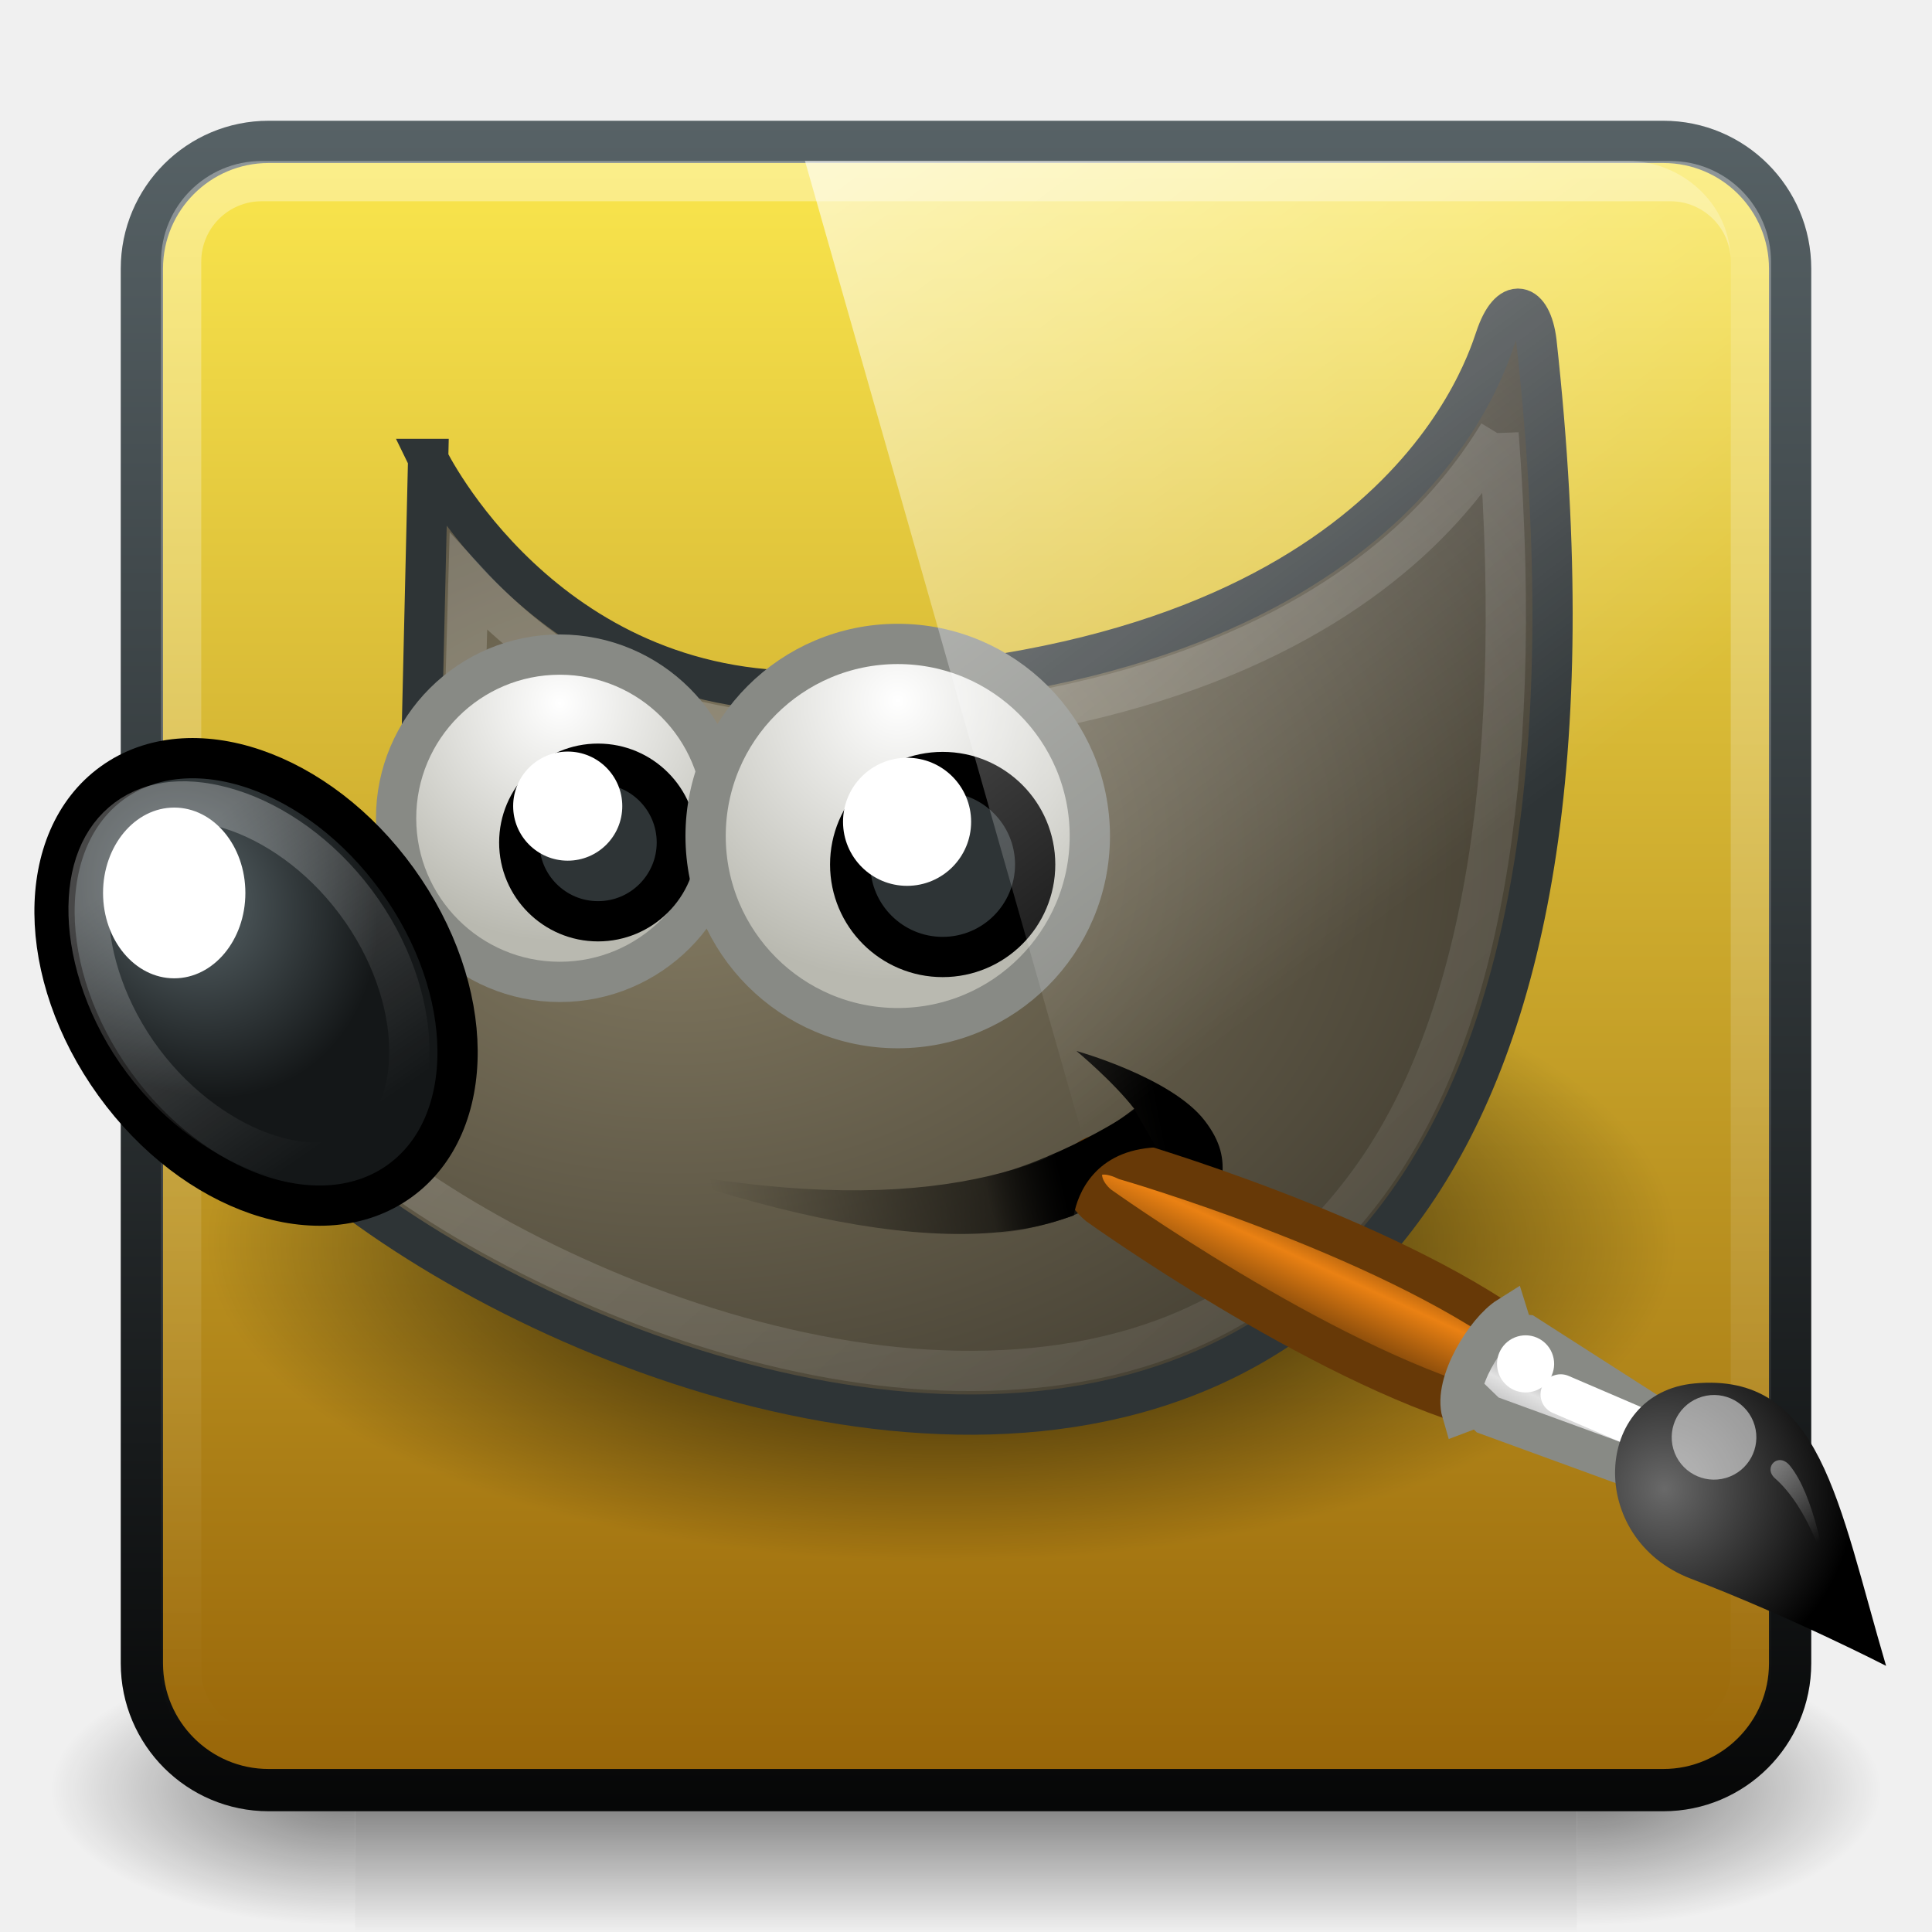
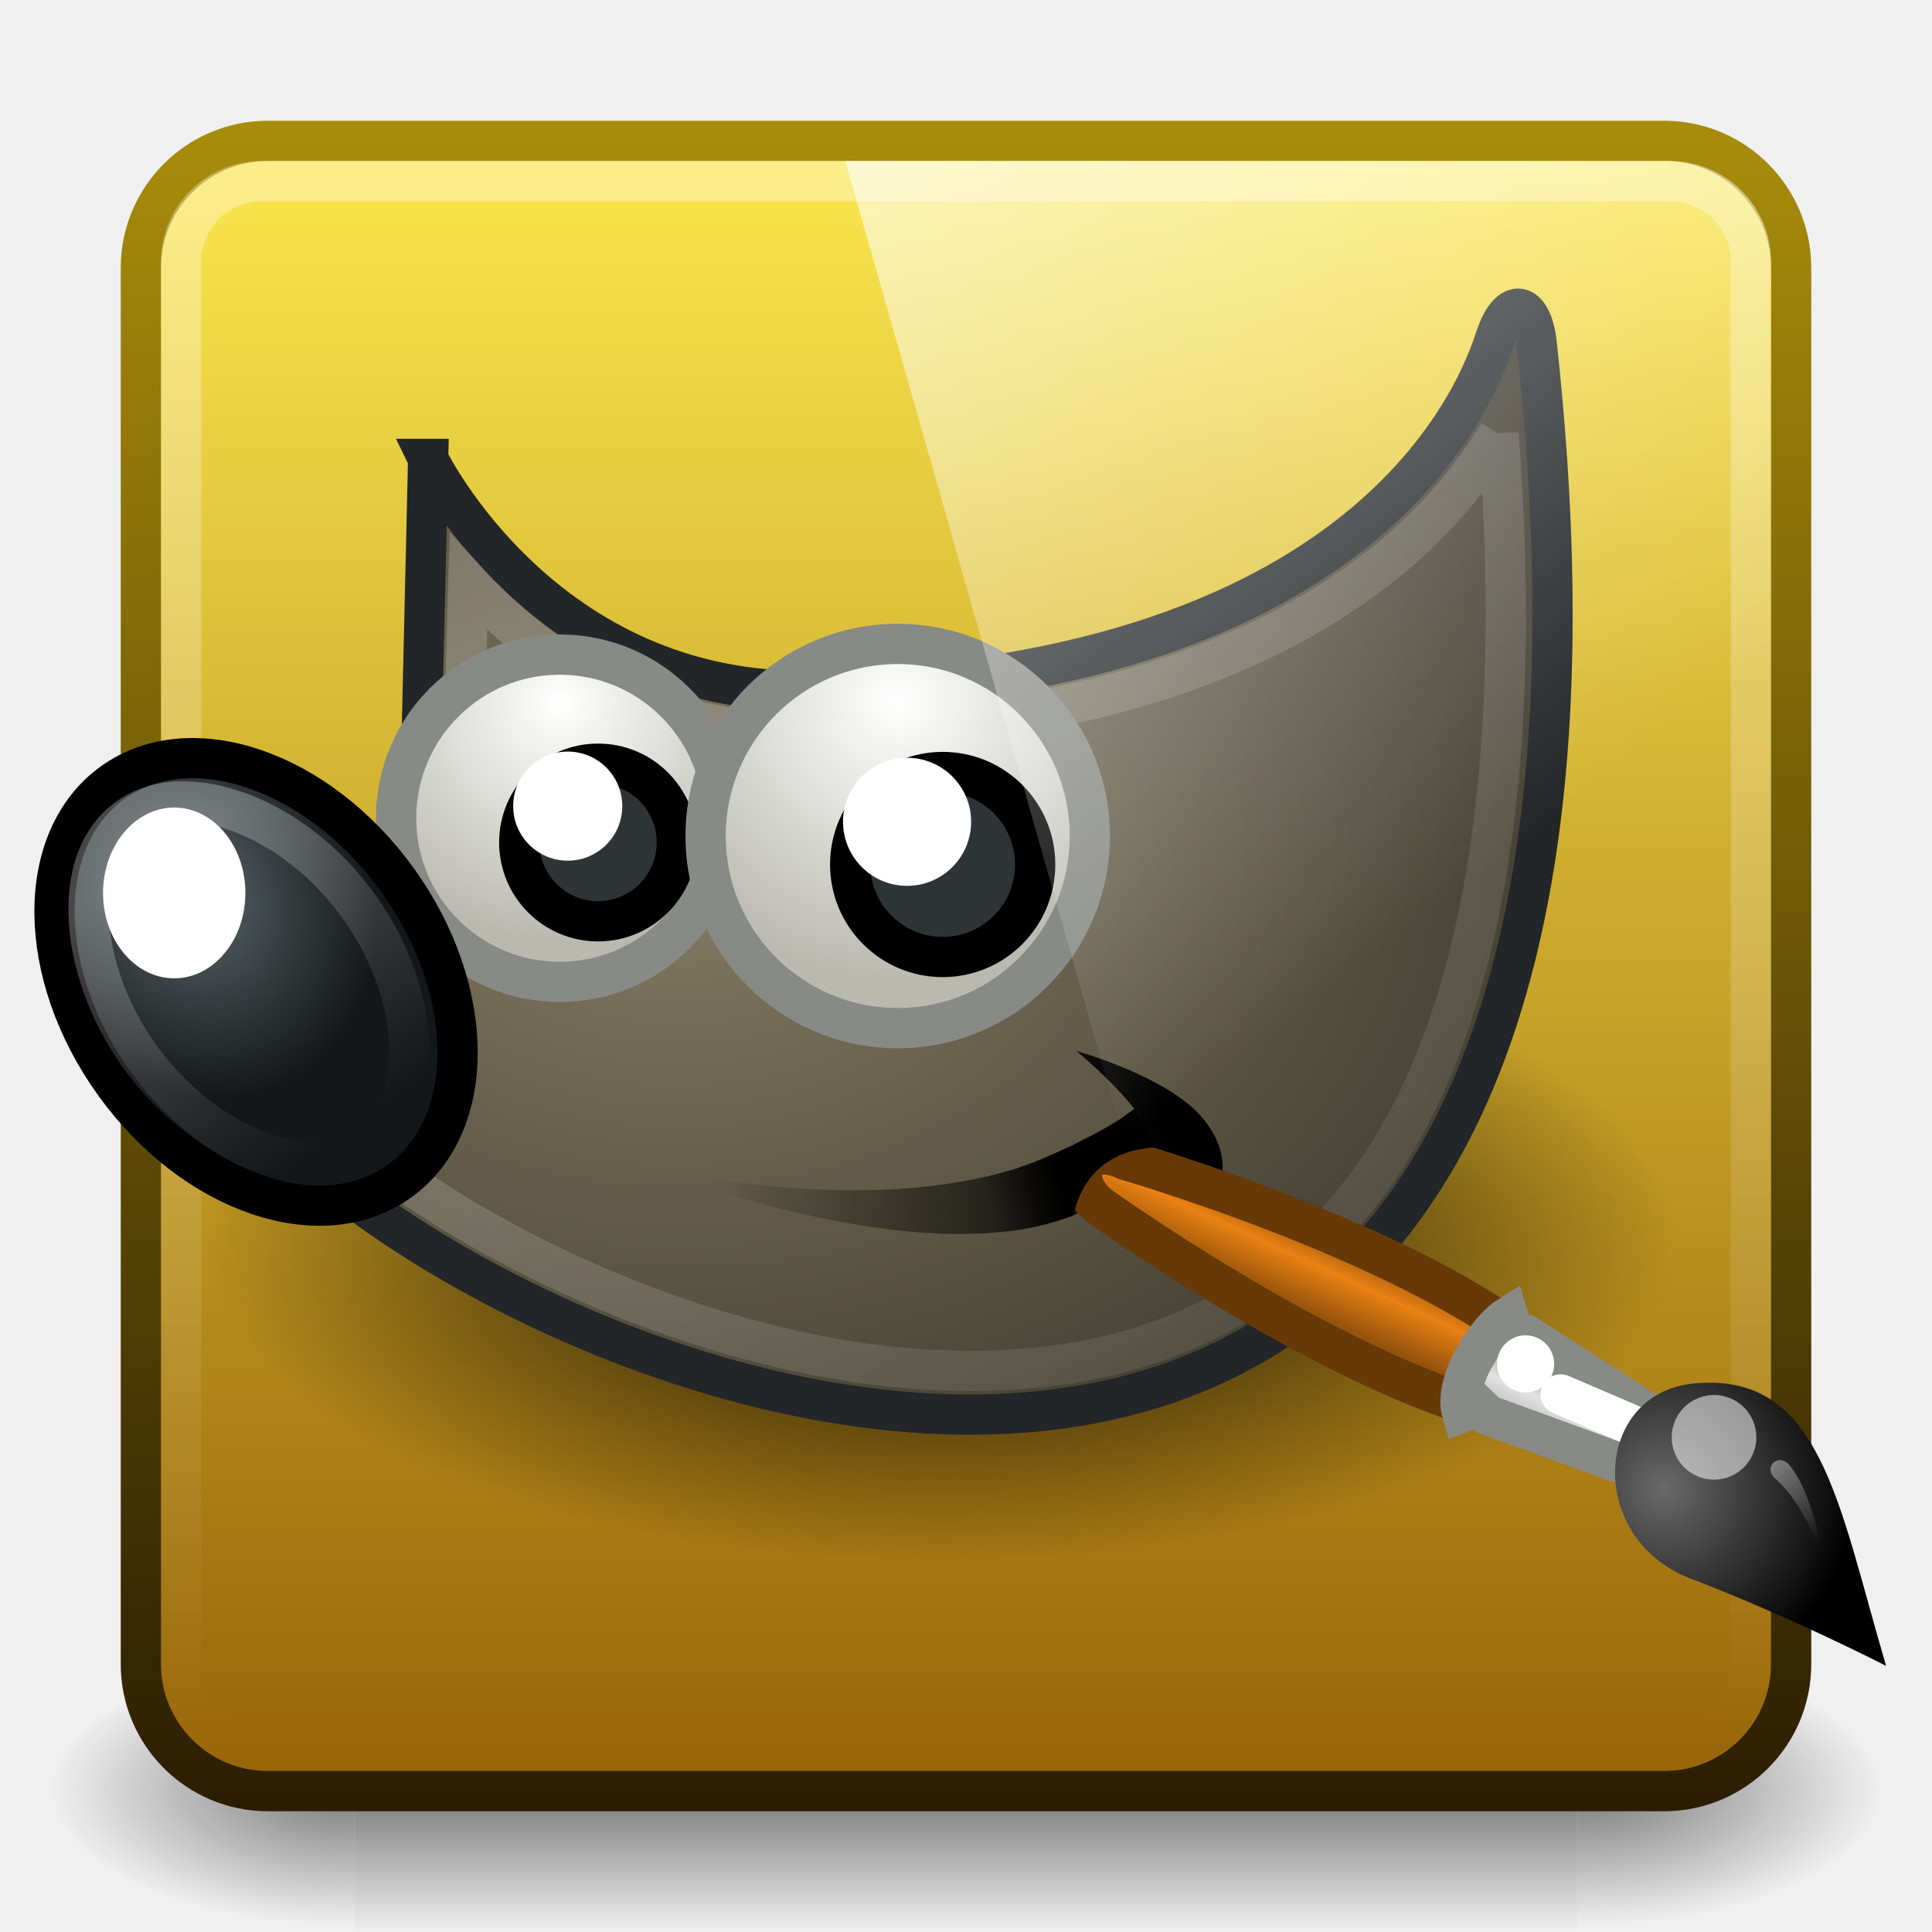
<svg xmlns="http://www.w3.org/2000/svg" xmlns:xlink="http://www.w3.org/1999/xlink" width="48" height="48" id="svg3477" version="1.1">
  <defs id="defs3479">
+     <linearGradient id="linearGradient3899">
+       <stop id="stop3901" offset="0" style="stop-color:#a88d0b;stop-opacity:1" />
+       <stop id="stop3903" offset="1" style="stop-color:#2b1d03;stop-opacity:1" />
+     </linearGradient>
    <linearGradient id="linearGradient5382">
      <stop style="stop-color:#576266;stop-opacity:1;" offset="0" id="stop5384" />
      <stop style="stop-color:#000000;stop-opacity:1;" offset="1" id="stop5386" />
    </linearGradient>
    <linearGradient id="linearGradient4282">
      <stop style="stop-color:#fce94f;stop-opacity:1;" offset="0" id="stop4284" />
      <stop style="stop-color:#8f5902;stop-opacity:1;" offset="1" id="stop4286" />
    </linearGradient>
    <radialGradient xlink:href="#linearGradient5060-29" id="radialGradient3170" gradientUnits="userSpaceOnUse" gradientTransform="matrix(0.06214224,0,0,0.02900085,1.636502,28.95316)" cx="605.714" cy="486.648" fx="605.714" fy="486.648" r="117.143" />
    <linearGradient id="linearGradient5060-29">
      <stop offset="0" style="stop-color:#000000;stop-opacity:1" id="stop5062-9" />
      <stop offset="1" style="stop-color:#000000;stop-opacity:0" id="stop5064-08" />
    </linearGradient>
    <linearGradient xlink:href="#linearGradient5048-8" id="linearGradient3172" gradientUnits="userSpaceOnUse" gradientTransform="matrix(0.06214224,0,0,0.02900085,1.624272,28.95316)" x1="302.857" y1="366.648" x2="302.857" y2="609.505" />
    <linearGradient id="linearGradient5048-8">
      <stop offset="0" style="stop-color:#000000;stop-opacity:0" id="stop5050-4" />
      <stop offset="0.5" style="stop-color:#000000;stop-opacity:1" id="stop5056-7" />
      <stop offset="1" style="stop-color:#000000;stop-opacity:0" id="stop5052-0-1" />
    </linearGradient>
    <radialGradient r="117.143" fy="486.648" fx="605.714" cy="486.648" cx="605.714" gradientTransform="matrix(-0.06214224,0,0,0.02900085,46.53201,28.95316)" gradientUnits="userSpaceOnUse" id="radialGradient3475" xlink:href="#linearGradient5060-29" />
    <linearGradient xlink:href="#linearGradient4282" id="linearGradient4288" x1="30" y1="1007.362" x2="30" y2="1052.362" gradientUnits="userSpaceOnUse" />
    <linearGradient id="linearGradient4050-7">
      <stop id="stop4052-6" offset="0" style="stop-color:#ffffff;stop-opacity:0.669;" />
      <stop id="stop4054-0" offset="1" style="stop-color:#ffffff;stop-opacity:0;" />
    </linearGradient>
    <linearGradient y2="25.487" y1="-5.714" x2="31.743" x1="8.211" id="linearGradient4594-3-2" gradientUnits="userSpaceOnUse">
      <stop id="stop37-5-1-3-2" stop-color="#fff" offset="0" />
      <stop id="stop39-0-3" stop-opacity="0" stop-color="#fff" offset="1" />
    </linearGradient>
    <linearGradient xlink:href="#linearGradient4594-3-2" id="linearGradient6948" gradientUnits="userSpaceOnUse" gradientTransform="matrix(0.9882196,0,0,0.9863014,2.482998,1002.444)" x1="8.211" y1="-5.714" x2="31.743" y2="25.487" />
    <linearGradient xlink:href="#linearGradient4050-7" id="linearGradient6952" gradientUnits="userSpaceOnUse" gradientTransform="matrix(0.9991971,0,0,1.035197,-0.8288078,1004.953)" x1="13.623" y1="3.836" x2="13.623" y2="40.857" />
    <linearGradient xlink:href="#linearGradient5382" id="linearGradient5388" x1="10" y1="1007.362" x2="10" y2="1052.362" gradientUnits="userSpaceOnUse" />
    <radialGradient gradientTransform="matrix(1.318488,0,0,1.318488,-22.1264,-6.241691)" gradientUnits="userSpaceOnUse" xlink:href="#linearGradient6468-9" id="radialGradient4363-07" fy="19.598" fx="69.473" r="3.515" cy="19.598" cx="69.473" />
    <radialGradient gradientTransform="matrix(1.77275,0,0,1.29668,-16.3404,-6.615959)" gradientUnits="userSpaceOnUse" xlink:href="#linearGradient6500-1" id="radialGradient4354-39" fy="22.3" fx="18.558" r="19.229" cy="22.3" cx="18.558" />
    <linearGradient gradientTransform="translate(-3.836549,0.345971)" gradientUnits="userSpaceOnUse" xlink:href="#linearGradient6482-8" id="linearGradient4351-9" y2="30.293" x2="21.213" y1="28.083" x1="32.35" />
    <linearGradient gradientUnits="userSpaceOnUse" xlink:href="#linearGradient8534-2" id="linearGradient4330-17" y2="30.985" x2="24.329" y1="30.543" x1="26.163" />
    <radialGradient gradientTransform="matrix(0.916159,0.09318684,-0.108765,1.069309,3.253668,-3.029272)" gradientUnits="userSpaceOnUse" xlink:href="#linearGradient8542-5" id="radialGradient8548-76" fy="25.271" fx="6.024" r="4.831" cy="25.271" cx="6.024" />
    <linearGradient gradientUnits="userSpaceOnUse" xlink:href="#linearGradient8524-6" id="linearGradient8530-95" y2="46.986" x2="39.525" y1="19.111" x1="14.969" />
    <radialGradient gradientTransform="matrix(1,0,0,0.284247,0,24.29088)" gradientUnits="userSpaceOnUse" xlink:href="#linearGradient6492-1" id="radialGradient6498-71" fy="33.938" fx="23" r="18.25" cy="33.938" cx="23" />
    <radialGradient gradientTransform="matrix(1.318488,0,0,1.318488,-22.1264,-6.241691)" gradientUnits="userSpaceOnUse" xlink:href="#linearGradient6468-9" id="radialGradient6474-36" fy="19.598" fx="69.473" r="3.515" cy="19.598" cx="69.473" />
    <linearGradient gradientUnits="userSpaceOnUse" xlink:href="#linearGradient6452-3" id="linearGradient6458-07" y2="31.57" x2="5.985" y1="23.362" x1="6.305" />
    <linearGradient id="linearGradient6452-3">
      <stop id="stop6454-91" offset="0" style="stop-color:white;stop-opacity:1" />
      <stop id="stop6456-3" offset="1" style="stop-color:white;stop-opacity:0" />
    </linearGradient>
    <linearGradient id="linearGradient6468-9">
      <stop id="stop6470-9" offset="0" style="stop-color:white;stop-opacity:1" />
      <stop id="stop6472-17" offset="1" style="stop-color:#b9b9b0;stop-opacity:1" />
    </linearGradient>
    <linearGradient id="linearGradient6482-8">
      <stop id="stop6484-3" offset="0" style="stop-color:black;stop-opacity:1" />
      <stop id="stop6486-2" offset="1" style="stop-color:black;stop-opacity:0" />
    </linearGradient>
    <linearGradient id="linearGradient6492-1">
      <stop id="stop6494-8" offset="0" style="stop-color:black;stop-opacity:1" />
      <stop id="stop6496-51" offset="1" style="stop-color:black;stop-opacity:0" />
    </linearGradient>
    <linearGradient id="linearGradient6500-1">
      <stop id="stop6502-2" offset="0" style="stop-color:#857c63;stop-opacity:1" />
      <stop id="stop6504-00" offset="1" style="stop-color:#221f19;stop-opacity:1" />
    </linearGradient>
    <linearGradient gradientTransform="translate(-49.30496,1.877723)" gradientUnits="userSpaceOnUse" xlink:href="#linearGradient6951-5" id="linearGradient6957-8" y2="11.182" x2="27.754" y1="19.24" x1="37.018" />
    <linearGradient id="linearGradient6951-5">
      <stop id="stop6953-2" offset="0" style="stop-color:#6e3d09;stop-opacity:1" />
      <stop id="stop6959-6" offset="0.242" style="stop-color:#ea8113;stop-opacity:1" />
      <stop id="stop6961-65" offset="0.621" style="stop-color:#5c3307;stop-opacity:1" />
      <stop id="stop6955-4" offset="1" style="stop-color:#e07c12;stop-opacity:1" />
    </linearGradient>
    <linearGradient gradientTransform="translate(-46.40695,-1.802856)" gradientUnits="userSpaceOnUse" xlink:href="#linearGradient6939-52" id="linearGradient6945-40" y2="33.439" x2="23.109" y1="30.001" x1="19.395" />
    <linearGradient id="linearGradient6939-52">
      <stop id="stop6941-64" offset="0" style="stop-color:#bdbdbd;stop-opacity:1" />
      <stop id="stop6947-9" offset="0.333" style="stop-color:#e2e2e2;stop-opacity:1" />
      <stop id="stop6949-06" offset="0.667" style="stop-color:#a3a3a3;stop-opacity:1" />
      <stop id="stop6943-0" offset="1" style="stop-color:#ddd;stop-opacity:1" />
    </linearGradient>
    <radialGradient gradientTransform="matrix(1.572694,0,0,1.532639,-55.36682,-21.35823)" gradientUnits="userSpaceOnUse" xlink:href="#linearGradient6963-1" id="radialGradient6969-6" fy="35.357" fx="15.415" r="7.579" cy="35.357" cx="15.415" />
    <linearGradient id="linearGradient6963-1">
      <stop id="stop6965-9" offset="0" style="stop-color:#696969;stop-opacity:1" />
      <stop id="stop6967-4" offset="1" style="stop-color:black;stop-opacity:1" />
    </linearGradient>
    <linearGradient gradientTransform="matrix(0.755165,0.395143,-0.395143,0.755165,-25.91245,6.532586)" gradientUnits="userSpaceOnUse" xlink:href="#linearGradient2446-6" id="linearGradient2452-6" y2="42.282" x2="7.752" y1="37.752" x1="13.236" />
    <linearGradient id="linearGradient2446-6">
      <stop id="stop2448-48" offset="0" style="stop-color:white;stop-opacity:1" />
      <stop id="stop2450-7" offset="1" style="stop-color:white;stop-opacity:0" />
    </linearGradient>
    <linearGradient id="linearGradient8524-6">
      <stop id="stop8526-17" offset="0" style="stop-color:white;stop-opacity:1" />
      <stop id="stop8528-9" offset="1" style="stop-color:white;stop-opacity:0" />
    </linearGradient>
    <linearGradient id="linearGradient8534-2">
      <stop id="stop8536-62" offset="0" style="stop-color:black;stop-opacity:1" />
      <stop id="stop8538-4" offset="1" style="stop-color:black;stop-opacity:0" />
    </linearGradient>
    <linearGradient id="linearGradient8542-5">
      <stop id="stop8544-6" offset="0" style="stop-color:#5b676b;stop-opacity:1" />
      <stop id="stop8546-68" offset="1" style="stop-color:#141718;stop-opacity:1" />
    </linearGradient>
+     <linearGradient xlink:href="#linearGradient4594-3-2" id="linearGradient3862" gradientUnits="userSpaceOnUse" gradientTransform="matrix(0.9882196,0,0,0.9863014,3.482998,1002.444)" x1="8.211" y1="-5.714" x2="31.743" y2="25.487" />
+     <linearGradient xlink:href="#linearGradient4050-7" id="linearGradient3888" gradientUnits="userSpaceOnUse" gradientTransform="matrix(0.9991971,0,0,1.035197,-0.8288078,1004.953)" x1="13.623" y1="3.836" x2="13.623" y2="40.857" />
+     <linearGradient xlink:href="#linearGradient4282" id="linearGradient3891" gradientUnits="userSpaceOnUse" x1="30" y1="1007.362" x2="30" y2="1052.362" gradientTransform="matrix(1.001221,0,0,1.001221,-0.02930523,-1.25562)" />
+     <linearGradient xlink:href="#linearGradient3899" id="linearGradient3893" gradientUnits="userSpaceOnUse" x1="10" y1="1007.362" x2="10" y2="1049.336" gradientTransform="matrix(1.001221,0,0,1.001221,-0.02930523,-1.25562)" />
  </defs>
  <g id="capa1" transform="translate(0,-1004.362)">
-     <g id="g4549">
-       <g transform="matrix(1.011462,0,0,0.9938857,-0.3602984,1006.018)" id="g1017-7">
-         <path d="m 39.087,39.586 c 0,0 0,7.043 0,7.043 3.2,0.013 7.736,-1.578 7.736,-3.522 0,-1.944 -3.571,-3.521 -7.736,-3.521 z" id="path5058-0" style="opacity:0.5;fill:url(#radialGradient3170);fill-opacity:1;fill-rule:nonzero;stroke:none;stroke-width:104.962;marker:none;visibility:visible;display:inline;overflow:visible" />
-         <rect width="30.006" height="7.043" x="9.081" y="39.586" id="rect4173-6" style="opacity:0.5;fill:url(#linearGradient3172);fill-opacity:1;fill-rule:nonzero;stroke:none;stroke-width:104.962;marker:none;visibility:visible;display:inline;overflow:visible" />
-         <path d="m 9.081,39.586 c 0,0 0,7.043 0,7.043 -3.2,0.013 -7.736,-1.578 -7.736,-3.522 0,-1.944 3.571,-3.521 7.736,-3.521 z" id="path5018-7" style="opacity:0.5;fill:url(#radialGradient3475);fill-opacity:1;fill-rule:nonzero;stroke:none;stroke-width:104.962;marker:none;visibility:visible;display:inline;overflow:visible" />
+     <g id="g1017-7" transform="matrix(1.011462,0,0,0.9938857,-0.3602984,1006.018)">
+       <path style="opacity:0.5;fill:url(#radialGradient3170);fill-opacity:1;fill-rule:nonzero;stroke:none;stroke-width:104.962;marker:none;visibility:visible;display:inline;overflow:visible" id="path5058-0" d="m 39.087,39.586 c 0,0 0,7.043 0,7.043 3.2,0.013 7.736,-1.578 7.736,-3.522 0,-1.944 -3.571,-3.521 -7.736,-3.521 z" />
+       <rect style="opacity:0.5;fill:url(#linearGradient3172);fill-opacity:1;fill-rule:nonzero;stroke:none;stroke-width:104.962;marker:none;visibility:visible;display:inline;overflow:visible" id="rect4173-6" y="39.586" x="9.081" height="7.043" width="30.006" />
+       <path style="opacity:0.5;fill:url(#radialGradient3475);fill-opacity:1;fill-rule:nonzero;stroke:none;stroke-width:104.962;marker:none;visibility:visible;display:inline;overflow:visible" id="path5018-7" d="m 9.081,39.586 c 0,0 0,7.043 0,7.043 -3.2,0.013 -7.736,-1.578 -7.736,-3.522 0,-1.944 3.571,-3.521 7.736,-3.521 z" />
+     </g>
+     <rect style="fill:url(#linearGradient3891);fill-opacity:1;stroke:url(#linearGradient3893);stroke-width:1;stroke-miterlimit:4;stroke-opacity:1;stroke-dasharray:none;marker:none;visibility:visible;display:inline;overflow:visible;enable-background:accumulate" id="rect5674" width="41" height="41" x="3.5" y="1007.862" ry="3.154" />
+     <rect width="39" height="39" ry="2.001" x="4.5" y="1008.862" id="rect4513" style="opacity:0.5;color:black;fill:none;stroke:url(#linearGradient3888);stroke-width:1;stroke-linecap:butt;stroke-linejoin:miter;stroke-miterlimit:4;stroke-opacity:1;stroke-dasharray:none;stroke-dashoffset:0;marker:none;visibility:visible;display:inline;overflow:visible;enable-background:accumulate" rx="2.001" />
+     <g id="layer1" transform="translate(0.26221,1003.296)">
+       <path id="path6490" style="color:black;fill:url(#radialGradient6498-71);fill-opacity:1;fill-rule:evenodd;stroke:none;stroke-width:1;marker:none;visibility:visible;display:inline;overflow:visible" transform="matrix(1,0,0,1.53012,0.125,-19.99096)" d="m 41.25,33.938 a 18.25,5.188 0 1 1 -36.5,0 18.25,5.188 0 1 1 36.5,0 z" />
+       <path id="path4323-8" style="color:black;fill:url(#radialGradient4354-39);fill-opacity:1;fill-rule:evenodd;stroke:#222628;stroke-width:1;stroke-linecap:butt;stroke-linejoin:miter;stroke-miterlimit:10;stroke-opacity:1;stroke-dasharray:none;stroke-dashoffset:0;marker:none;visibility:visible;display:inline;overflow:visible" d="m 10.374,12.468 c 0,0 2.875,5.928 9.599,5.76 C 34.066,17.875 36.537,10.523 36.891,9.463 37.244,8.402 37.785,8.563 37.91,9.543 42.507,51.262 6.014,33.362 4.718,26.256 11.965,24.135 10.198,20.069 10.198,20.069 l 0.177,-7.601 z" />
+       <path id="path6480-7" style="color:black;fill:url(#linearGradient4351-9);fill-opacity:1;fill-rule:evenodd;stroke:none;stroke-width:1;marker:none;visibility:visible;display:inline;overflow:visible" d="m 15.738,30.066 c 6.739,1.348 10.171,0.098 12.179,-1.453 -0.53,-0.685 -1.436,-1.436 -1.436,-1.436 0,0 2.353,0.654 3.182,1.724 0.826,1.067 0.307,1.724 0.091,3.088 -0.481,-1.199 -1.38,-1.648 -1.502,-2.124 -1.806,2.497 -6.306,2.393 -12.514,0.201 z" />
+       <path id="path8520-8" style="opacity:0.185;color:black;fill:none;stroke:url(#linearGradient8530-95);stroke-width:1;stroke-linecap:butt;stroke-linejoin:miter;stroke-miterlimit:10;stroke-opacity:1;stroke-dasharray:none;stroke-dashoffset:0;marker:none;visibility:visible;display:inline;overflow:visible" d="m 36.969,11.844 c -0.562,0.927 -1.406,2.033 -2.688,3.094 -2.632,2.179 -7.051,4.162 -14.281,4.344 -4.224,0.105 -6.953,-1.934 -8.625,-3.75 L 11.25,20 c 0.136,0.419 0.415,1.39 -0.062,2.719 -0.514,1.429 -2.155,2.891 -4.969,4 0.25,0.522 0.495,1.044 1.25,1.781 1.028,1.005 2.457,2.088 4.156,3.062 3.398,1.949 7.802,3.493 11.906,3.562 4.105,0.069 7.857,-1.235 10.438,-5 2.379,-3.471 3.682,-9.348 3,-18.281 z" />
+       <path id="path4357-6" style="color:black;fill:url(#radialGradient4363-07);fill-opacity:1;fill-rule:evenodd;stroke:#888a85;stroke-width:0.783;stroke-linecap:butt;stroke-linejoin:miter;stroke-miterlimit:10;stroke-opacity:1;stroke-dasharray:none;stroke-dashoffset:0;marker:none;visibility:visible;display:inline;overflow:visible" transform="matrix(1.277778,0,0,1.277778,-75.12661,-6.507784)" d="m 72.655,21.837 a 3.182,3.182 0 1 1 -6.364,0 3.182,3.182 0 1 1 6.364,0 z" />
+       <path id="path5198-0" style="color:black;fill:url(#radialGradient8548-76);fill-opacity:1;fill-rule:evenodd;stroke:black;stroke-width:1;stroke-linecap:butt;stroke-linejoin:miter;stroke-miterlimit:10;stroke-opacity:1;stroke-dasharray:none;stroke-dashoffset:0;marker:none;visibility:visible;display:inline;overflow:visible" transform="matrix(0.810984,-0.585069,0.585069,0.810984,-14.77791,6.947121)" d="m 10.43,27.229 a 4.331,6.099 0 1 1 -8.662,0 4.331,6.099 0 1 1 8.662,0 z" />
+       <path id="path4359-1" style="color:black;fill:#2e3436;fill-opacity:1;fill-rule:evenodd;stroke:black;stroke-width:1.174;stroke-linecap:butt;stroke-linejoin:miter;stroke-miterlimit:10;stroke-opacity:1;stroke-dasharray:none;stroke-dashoffset:0;marker:none;visibility:visible;display:inline;overflow:visible" transform="matrix(0.851852,0,0,0.851852,-3.926759,3.395528)" d="m 24.042,21.837 a 2.298,2.298 0 1 1 -4.596,0 2.298,2.298 0 1 1 4.596,0 z" />
+       <path id="path6450-7" style="opacity:0.281;color:black;fill:none;stroke:url(#linearGradient6458-07);stroke-width:1;stroke-linecap:butt;stroke-linejoin:miter;stroke-miterlimit:10;stroke-opacity:1;stroke-dasharray:none;stroke-dashoffset:0;marker:none;visibility:visible;display:inline;overflow:visible" transform="matrix(0.800389,-0.599481,0.599481,0.800389,-15.2744,7.32784)" d="m 6.094,22.156 c -0.798,0 -1.553,0.446 -2.188,1.344 -0.634,0.898 -1.094,2.234 -1.094,3.719 0,1.485 0.459,2.821 1.094,3.719 0.634,0.898 1.389,1.344 2.188,1.344 0.798,0 1.577,-0.476 2.219,-1.375 0.641,-0.899 1.094,-2.206 1.094,-3.688 0,-1.481 -0.452,-2.789 -1.094,-3.688 -0.641,-0.899 -1.421,-1.375 -2.219,-1.375 z" />
+       <path id="path6446-1" style="color:black;fill:white;fill-opacity:1;fill-rule:evenodd;stroke:none;stroke-width:1;marker:none;visibility:visible;display:inline;overflow:visible" d="m 5.834,23.251 a 1.768,2.121 0 1 1 -3.536,0 1.768,2.121 0 1 1 3.536,0 z" />
+       <path id="path4361-4" style="color:black;fill:white;fill-opacity:1;fill-rule:evenodd;stroke:none;stroke-width:1;marker:none;visibility:visible;display:inline;overflow:visible" transform="matrix(0.766666,0,0,0.766666,-2.556414,5.029841)" d="m 23.158,20.953 a 1.768,1.768 0 1 1 -3.536,0 1.768,1.768 0 1 1 3.536,0 z" />
+       <path id="path6462-4" style="color:black;fill:url(#radialGradient6474-36);fill-opacity:1;fill-rule:evenodd;stroke:#888a85;stroke-width:0.667;stroke-linecap:butt;stroke-linejoin:miter;stroke-miterlimit:10;stroke-opacity:1;stroke-dasharray:none;stroke-dashoffset:0;marker:none;visibility:visible;display:inline;overflow:visible" transform="matrix(1.5,0,0,1.5,-82.16821,-10.91852)" d="m 72.655,21.837 a 3.182,3.182 0 1 1 -6.364,0 3.182,3.182 0 1 1 6.364,0 z" />
+       <path id="path6464-4" style="color:black;fill:#2e3436;fill-opacity:1;fill-rule:evenodd;stroke:black;stroke-width:1;stroke-linecap:butt;stroke-linejoin:miter;stroke-miterlimit:10;stroke-opacity:1;stroke-dasharray:none;stroke-dashoffset:0;marker:none;visibility:visible;display:inline;overflow:visible" transform="translate(1.414216,0.707108)" d="m 24.042,21.837 a 2.298,2.298 0 1 1 -4.596,0 2.298,2.298 0 1 1 4.596,0 z" />
+       <path id="path6466-3" style="color:black;fill:white;fill-opacity:1;fill-rule:evenodd;stroke:none;stroke-width:1;marker:none;visibility:visible;display:inline;overflow:visible" transform="matrix(0.9,0,0,0.9,3.022883,2.625648)" d="m 23.158,20.953 a 1.768,1.768 0 1 1 -3.536,0 1.768,1.768 0 1 1 3.536,0 z" />
+       <g id="g8463-5" transform="matrix(-0.114852,-0.389864,0.389864,-0.114852,24.71507,29.68942)">
+         <path id="path6937-7" style="color:black;fill:url(#linearGradient6957-8);fill-opacity:1;fill-rule:nonzero;stroke:#673907;stroke-width:2.46;stroke-linecap:round;stroke-linejoin:miter;stroke-miterlimit:4;stroke-opacity:1;stroke-dasharray:none;stroke-dashoffset:0;marker:none;visibility:visible;display:inline;overflow:visible" d="m -23.364,23.568 3.71,3.469 C -11.307,20.657 -2.56,6.938 -2.56,6.938 -0.584,4.696 -2.677,3.188 -4.725,4.54 c 0,0 -12.97,10.115 -18.639,19.028 z" />
+         <path id="path6935-5" style="color:black;fill:url(#linearGradient6945-40);fill-opacity:1;fill-rule:nonzero;stroke:#888a85;stroke-width:2.46;stroke-linecap:round;stroke-linejoin:miter;stroke-miterlimit:4;stroke-opacity:1;stroke-dasharray:none;stroke-dashoffset:0;marker:none;visibility:visible;display:inline;overflow:visible" d="m -30.45,32.814 2.246,1.934 8.493,-7.367 0.275,-0.706 1.094,-0.018 c -0.438,-1.562 -2.942,-4.383 -4.817,-4.383 l 0.082,1.09 -0.67,0.38 -6.704,9.07 z" />
+         <path id="path6985-5" style="color:black;fill:none;stroke:white;stroke-width:2.46;stroke-linecap:round;stroke-linejoin:round;stroke-miterlimit:4;stroke-opacity:1;stroke-dasharray:none;stroke-dashoffset:0;marker:none;visibility:visible;display:inline;overflow:visible" d="m -23.801,28.377 -4.365,5.266" />
+         <path id="path6933-3" style="color:black;fill:url(#radialGradient6969-6);fill-opacity:1;fill-rule:nonzero;stroke:none;stroke-width:0.2;marker:none;visibility:visible;display:inline;overflow:visible" d="m -45.341,42.77 c 10.444,0 18.37,1.244 19.871,-6.355 1.209,-6.123 -7.211,-9.057 -11.383,-3.591 -4.019,5.266 -8.488,9.946 -8.488,9.946 z" />
+         <path id="path6971-2" style="opacity:0.528;color:black;fill:white;fill-opacity:1;fill-rule:nonzero;stroke:none;stroke-width:1;marker:none;visibility:visible;display:inline;overflow:visible" transform="matrix(2.069903,0,0,2.069903,-44.75012,-41.50978)" d="m 8.875,37.75 a 1.25,1.25 0 1 1 -2.5,0 1.25,1.25 0 1 1 2.5,0 z" />
+         <path id="path6983-4" style="color:black;fill:white;fill-opacity:1;fill-rule:nonzero;stroke:none;stroke-width:1;marker:none;visibility:visible;display:inline;overflow:visible" transform="matrix(1.396669,0,0,1.396669,-32.05526,-25.87664)" d="m 8.875,37.75 a 1.25,1.25 0 1 1 -2.5,0 1.25,1.25 0 1 1 2.5,0 z" />
+         <path id="path1571-6" style="opacity:0.428;color:black;fill:url(#linearGradient2452-6);fill-opacity:1;fill-rule:nonzero;stroke:none;stroke-width:1;marker:none;visibility:visible;display:inline;overflow:visible" d="m -38.544,40.909 c 0,0 3.722,0.094 6.117,-1.412 0.847,-0.533 1.516,0.65 0.494,1.087 -2.207,0.945 -6.61,0.325 -6.61,0.325 z" />
      </g>
-       <rect ry="3.15" y="1007.887" x="3.525" height="40.95" width="40.95" id="rect5674" style="fill:url(#linearGradient4288);stroke:url(#linearGradient5388);stroke-width:1.05;stroke-opacity:1;marker:none;visibility:visible;display:inline;overflow:visible;enable-background:accumulate;fill-opacity:1" />
-       <rect rx="2.001" style="opacity:0.5;color:#000000;fill:none;stroke:url(#linearGradient6952);stroke-width:1;stroke-linecap:butt;stroke-linejoin:miter;stroke-miterlimit:4;stroke-opacity:1;stroke-dasharray:none;stroke-dashoffset:0;marker:none;visibility:visible;display:inline;overflow:visible;enable-background:accumulate" id="rect4513" y="1008.862" x="4.5" ry="2.001" height="39" width="39" />
-       <g transform="translate(0.26221,1003.296)" id="layer1">
-         <path d="m 41.25,33.938 a 18.25,5.188 0 1 1 -36.5,0 18.25,5.188 0 1 1 36.5,0 z" transform="matrix(1,0,0,1.53012,0.125,-19.99096)" style="color:#000000;fill:url(#radialGradient6498-71);fill-opacity:1;fill-rule:evenodd;stroke:none;stroke-width:1;marker:none;visibility:visible;display:inline;overflow:visible" id="path6490" />
-         <path d="m 10.374,12.468 c 0,0 2.875,5.928 9.599,5.76 C 34.066,17.875 36.537,10.523 36.891,9.463 37.244,8.402 37.785,8.563 37.91,9.543 42.507,51.262 6.014,33.362 4.718,26.256 11.965,24.135 10.198,20.069 10.198,20.069 l 0.177,-7.601 z" style="color:#000000;fill:url(#radialGradient4354-39);fill-opacity:1;fill-rule:evenodd;stroke:#2e3436;stroke-width:1;stroke-linecap:butt;stroke-linejoin:miter;stroke-miterlimit:10;stroke-opacity:1;stroke-dasharray:none;stroke-dashoffset:0;marker:none;visibility:visible;display:inline;overflow:visible" id="path4323-8" />
-         <path d="m 15.738,30.066 c 6.739,1.348 10.171,0.098 12.179,-1.453 -0.53,-0.685 -1.436,-1.436 -1.436,-1.436 0,0 2.353,0.654 3.182,1.724 0.826,1.067 0.307,1.724 0.091,3.088 -0.481,-1.199 -1.38,-1.648 -1.502,-2.124 -1.806,2.497 -6.306,2.393 -12.514,0.201 z" style="color:#000000;fill:url(#linearGradient4351-9);fill-opacity:1;fill-rule:evenodd;stroke:none;stroke-width:1;marker:none;visibility:visible;display:inline;overflow:visible" id="path6480-7" />
-         <path d="m 36.969,11.844 c -0.562,0.927 -1.406,2.033 -2.688,3.094 -2.632,2.179 -7.051,4.162 -14.281,4.344 -4.224,0.105 -6.953,-1.934 -8.625,-3.75 L 11.25,20 c 0.136,0.419 0.415,1.39 -0.062,2.719 -0.514,1.429 -2.155,2.891 -4.969,4 0.25,0.522 0.495,1.044 1.25,1.781 1.028,1.005 2.457,2.088 4.156,3.062 3.398,1.949 7.802,3.493 11.906,3.562 4.105,0.069 7.857,-1.235 10.438,-5 2.379,-3.471 3.682,-9.348 3,-18.281 z" style="opacity:0.185;color:#000000;fill:none;stroke:url(#linearGradient8530-95);stroke-width:1;stroke-linecap:butt;stroke-linejoin:miter;stroke-miterlimit:10;stroke-opacity:1;stroke-dasharray:none;stroke-dashoffset:0;marker:none;visibility:visible;display:inline;overflow:visible" id="path8520-8" />
-         <path d="m 72.655,21.837 a 3.182,3.182 0 1 1 -6.364,0 3.182,3.182 0 1 1 6.364,0 z" transform="matrix(1.277778,0,0,1.277778,-75.12661,-6.507784)" style="color:#000000;fill:url(#radialGradient4363-07);fill-opacity:1;fill-rule:evenodd;stroke:#888a85;stroke-width:0.783;stroke-linecap:butt;stroke-linejoin:miter;stroke-miterlimit:10;stroke-opacity:1;stroke-dasharray:none;stroke-dashoffset:0;marker:none;visibility:visible;display:inline;overflow:visible" id="path4357-6" />
-         <path d="m 10.43,27.229 a 4.331,6.099 0 1 1 -8.662,0 4.331,6.099 0 1 1 8.662,0 z" transform="matrix(0.810984,-0.585069,0.585069,0.810984,-14.77791,6.947121)" style="color:#000000;fill:url(#radialGradient8548-76);fill-opacity:1;fill-rule:evenodd;stroke:#000000;stroke-width:1;stroke-linecap:butt;stroke-linejoin:miter;stroke-miterlimit:10;stroke-opacity:1;stroke-dasharray:none;stroke-dashoffset:0;marker:none;visibility:visible;display:inline;overflow:visible" id="path5198-0" />
-         <path d="m 24.042,21.837 a 2.298,2.298 0 1 1 -4.596,0 2.298,2.298 0 1 1 4.596,0 z" transform="matrix(0.851852,0,0,0.851852,-3.926759,3.395528)" style="color:#000000;fill:#2e3436;fill-opacity:1;fill-rule:evenodd;stroke:#000000;stroke-width:1.174;stroke-linecap:butt;stroke-linejoin:miter;stroke-miterlimit:10;stroke-opacity:1;stroke-dasharray:none;stroke-dashoffset:0;marker:none;visibility:visible;display:inline;overflow:visible" id="path4359-1" />
-         <path d="m 6.094,22.156 c -0.798,0 -1.553,0.446 -2.188,1.344 -0.634,0.898 -1.094,2.234 -1.094,3.719 0,1.485 0.459,2.821 1.094,3.719 0.634,0.898 1.389,1.344 2.188,1.344 0.798,0 1.577,-0.476 2.219,-1.375 0.641,-0.899 1.094,-2.206 1.094,-3.688 0,-1.481 -0.452,-2.789 -1.094,-3.688 -0.641,-0.899 -1.421,-1.375 -2.219,-1.375 z" transform="matrix(0.800389,-0.599481,0.599481,0.800389,-15.2744,7.32784)" style="opacity:0.281;color:#000000;fill:none;stroke:url(#linearGradient6458-07);stroke-width:1;stroke-linecap:butt;stroke-linejoin:miter;stroke-miterlimit:10;stroke-opacity:1;stroke-dasharray:none;stroke-dashoffset:0;marker:none;visibility:visible;display:inline;overflow:visible" id="path6450-7" />
-         <path d="m 5.834,23.251 a 1.768,2.121 0 1 1 -3.536,0 1.768,2.121 0 1 1 3.536,0 z" style="color:#000000;fill:#ffffff;fill-opacity:1;fill-rule:evenodd;stroke:none;stroke-width:1;marker:none;visibility:visible;display:inline;overflow:visible" id="path6446-1" />
-         <path d="m 23.158,20.953 a 1.768,1.768 0 1 1 -3.536,0 1.768,1.768 0 1 1 3.536,0 z" transform="matrix(0.766666,0,0,0.766666,-2.556414,5.029841)" style="color:#000000;fill:#ffffff;fill-opacity:1;fill-rule:evenodd;stroke:none;stroke-width:1;marker:none;visibility:visible;display:inline;overflow:visible" id="path4361-4" />
-         <path d="m 72.655,21.837 a 3.182,3.182 0 1 1 -6.364,0 3.182,3.182 0 1 1 6.364,0 z" transform="matrix(1.5,0,0,1.5,-82.16821,-10.91852)" style="color:#000000;fill:url(#radialGradient6474-36);fill-opacity:1;fill-rule:evenodd;stroke:#888a85;stroke-width:0.667;stroke-linecap:butt;stroke-linejoin:miter;stroke-miterlimit:10;stroke-opacity:1;stroke-dasharray:none;stroke-dashoffset:0;marker:none;visibility:visible;display:inline;overflow:visible" id="path6462-4" />
-         <path d="m 24.042,21.837 a 2.298,2.298 0 1 1 -4.596,0 2.298,2.298 0 1 1 4.596,0 z" transform="translate(1.414216,0.707108)" style="color:#000000;fill:#2e3436;fill-opacity:1;fill-rule:evenodd;stroke:#000000;stroke-width:1;stroke-linecap:butt;stroke-linejoin:miter;stroke-miterlimit:10;stroke-opacity:1;stroke-dasharray:none;stroke-dashoffset:0;marker:none;visibility:visible;display:inline;overflow:visible" id="path6464-4" />
-         <path d="m 23.158,20.953 a 1.768,1.768 0 1 1 -3.536,0 1.768,1.768 0 1 1 3.536,0 z" transform="matrix(0.9,0,0,0.9,3.022883,2.625648)" style="color:#000000;fill:#ffffff;fill-opacity:1;fill-rule:evenodd;stroke:none;stroke-width:1;marker:none;visibility:visible;display:inline;overflow:visible" id="path6466-3" />
-         <g transform="matrix(-0.114852,-0.389864,0.389864,-0.114852,24.71507,29.68942)" id="g8463-5">
-           <path d="m -23.364,23.568 3.71,3.469 C -11.307,20.657 -2.56,6.938 -2.56,6.938 -0.584,4.696 -2.677,3.188 -4.725,4.54 c 0,0 -12.97,10.115 -18.639,19.028 z" style="color:#000000;fill:url(#linearGradient6957-8);fill-opacity:1;fill-rule:nonzero;stroke:#673907;stroke-width:2.46;stroke-linecap:round;stroke-linejoin:miter;stroke-miterlimit:4;stroke-opacity:1;stroke-dasharray:none;stroke-dashoffset:0;marker:none;visibility:visible;display:inline;overflow:visible" id="path6937-7" />
-           <path d="m -30.45,32.814 2.246,1.934 8.493,-7.367 0.275,-0.706 1.094,-0.018 c -0.438,-1.562 -2.942,-4.383 -4.817,-4.383 l 0.082,1.09 -0.67,0.38 -6.704,9.07 z" style="color:#000000;fill:url(#linearGradient6945-40);fill-opacity:1;fill-rule:nonzero;stroke:#888a85;stroke-width:2.46;stroke-linecap:round;stroke-linejoin:miter;stroke-miterlimit:4;stroke-opacity:1;stroke-dasharray:none;stroke-dashoffset:0;marker:none;visibility:visible;display:inline;overflow:visible" id="path6935-5" />
-           <path d="m -23.801,28.377 -4.365,5.266" style="color:#000000;fill:none;stroke:#ffffff;stroke-width:2.46;stroke-linecap:round;stroke-linejoin:round;stroke-miterlimit:4;stroke-opacity:1;stroke-dasharray:none;stroke-dashoffset:0;marker:none;visibility:visible;display:inline;overflow:visible" id="path6985-5" />
-           <path d="m -45.341,42.77 c 10.444,0 18.37,1.244 19.871,-6.355 1.209,-6.123 -7.211,-9.057 -11.383,-3.591 -4.019,5.266 -8.488,9.946 -8.488,9.946 z" style="color:#000000;fill:url(#radialGradient6969-6);fill-opacity:1;fill-rule:nonzero;stroke:none;stroke-width:0.2;marker:none;visibility:visible;display:inline;overflow:visible" id="path6933-3" />
-           <path d="m 8.875,37.75 a 1.25,1.25 0 1 1 -2.5,0 1.25,1.25 0 1 1 2.5,0 z" transform="matrix(2.069903,0,0,2.069903,-44.75012,-41.50978)" style="opacity:0.528;color:#000000;fill:#ffffff;fill-opacity:1;fill-rule:nonzero;stroke:none;stroke-width:1;marker:none;visibility:visible;display:inline;overflow:visible" id="path6971-2" />
-           <path d="m 8.875,37.75 a 1.25,1.25 0 1 1 -2.5,0 1.25,1.25 0 1 1 2.5,0 z" transform="matrix(1.396669,0,0,1.396669,-32.05526,-25.87664)" style="color:#000000;fill:#ffffff;fill-opacity:1;fill-rule:nonzero;stroke:none;stroke-width:1;marker:none;visibility:visible;display:inline;overflow:visible" id="path6983-4" />
-           <path d="m -38.544,40.909 c 0,0 3.722,0.094 6.117,-1.412 0.847,-0.533 1.516,0.65 0.494,1.087 -2.207,0.945 -6.61,0.325 -6.61,0.325 z" style="opacity:0.428;color:#000000;fill:url(#linearGradient2452-6);fill-opacity:1;fill-rule:nonzero;stroke:none;stroke-width:1;marker:none;visibility:visible;display:inline;overflow:visible" id="path1571-6" />
-         </g>
-         <path d="m 23.003,31.737 c 1.497,0.143 2.85,-0.272 3.412,-0.474 0.098,-0.555 0.537,-1.621 2.046,-1.691 l -0.53,-0.928 c 0,0 -1.967,1.348 -4.066,1.746 l -0.862,1.348 z" style="color:#000000;fill:url(#linearGradient4330-17);fill-opacity:1;fill-rule:evenodd;stroke:none;stroke-width:1;marker:none;visibility:visible;display:inline;overflow:visible" id="path8532-3" />
-       </g>
-       <path id="path57-5-0" d="m 20,1008.362 20.453,0 c 1.273,0 2.547,1.013 2.547,2.503 l 0,33.497 -12.751,0 -10.249,-36 z" style="opacity:0.99;fill:url(#linearGradient6948)" />
+       <path id="path8532-3" style="color:black;fill:url(#linearGradient4330-17);fill-opacity:1;fill-rule:evenodd;stroke:none;stroke-width:1;marker:none;visibility:visible;display:inline;overflow:visible" d="m 23.003,31.737 c 1.497,0.143 2.85,-0.272 3.412,-0.474 0.098,-0.555 0.537,-1.621 2.046,-1.691 l -0.53,-0.928 c 0,0 -1.967,1.348 -4.066,1.746 l -0.862,1.348 z" />
    </g>
+     <path style="opacity:0.99;fill:url(#linearGradient3862)" d="m 21,1008.362 20.453,0 c 1.273,0 2.547,1.013 2.547,2.503 l 0,33.497 -12.751,0 -10.249,-36 z" id="path57-5-0" />
  </g>
</svg>
